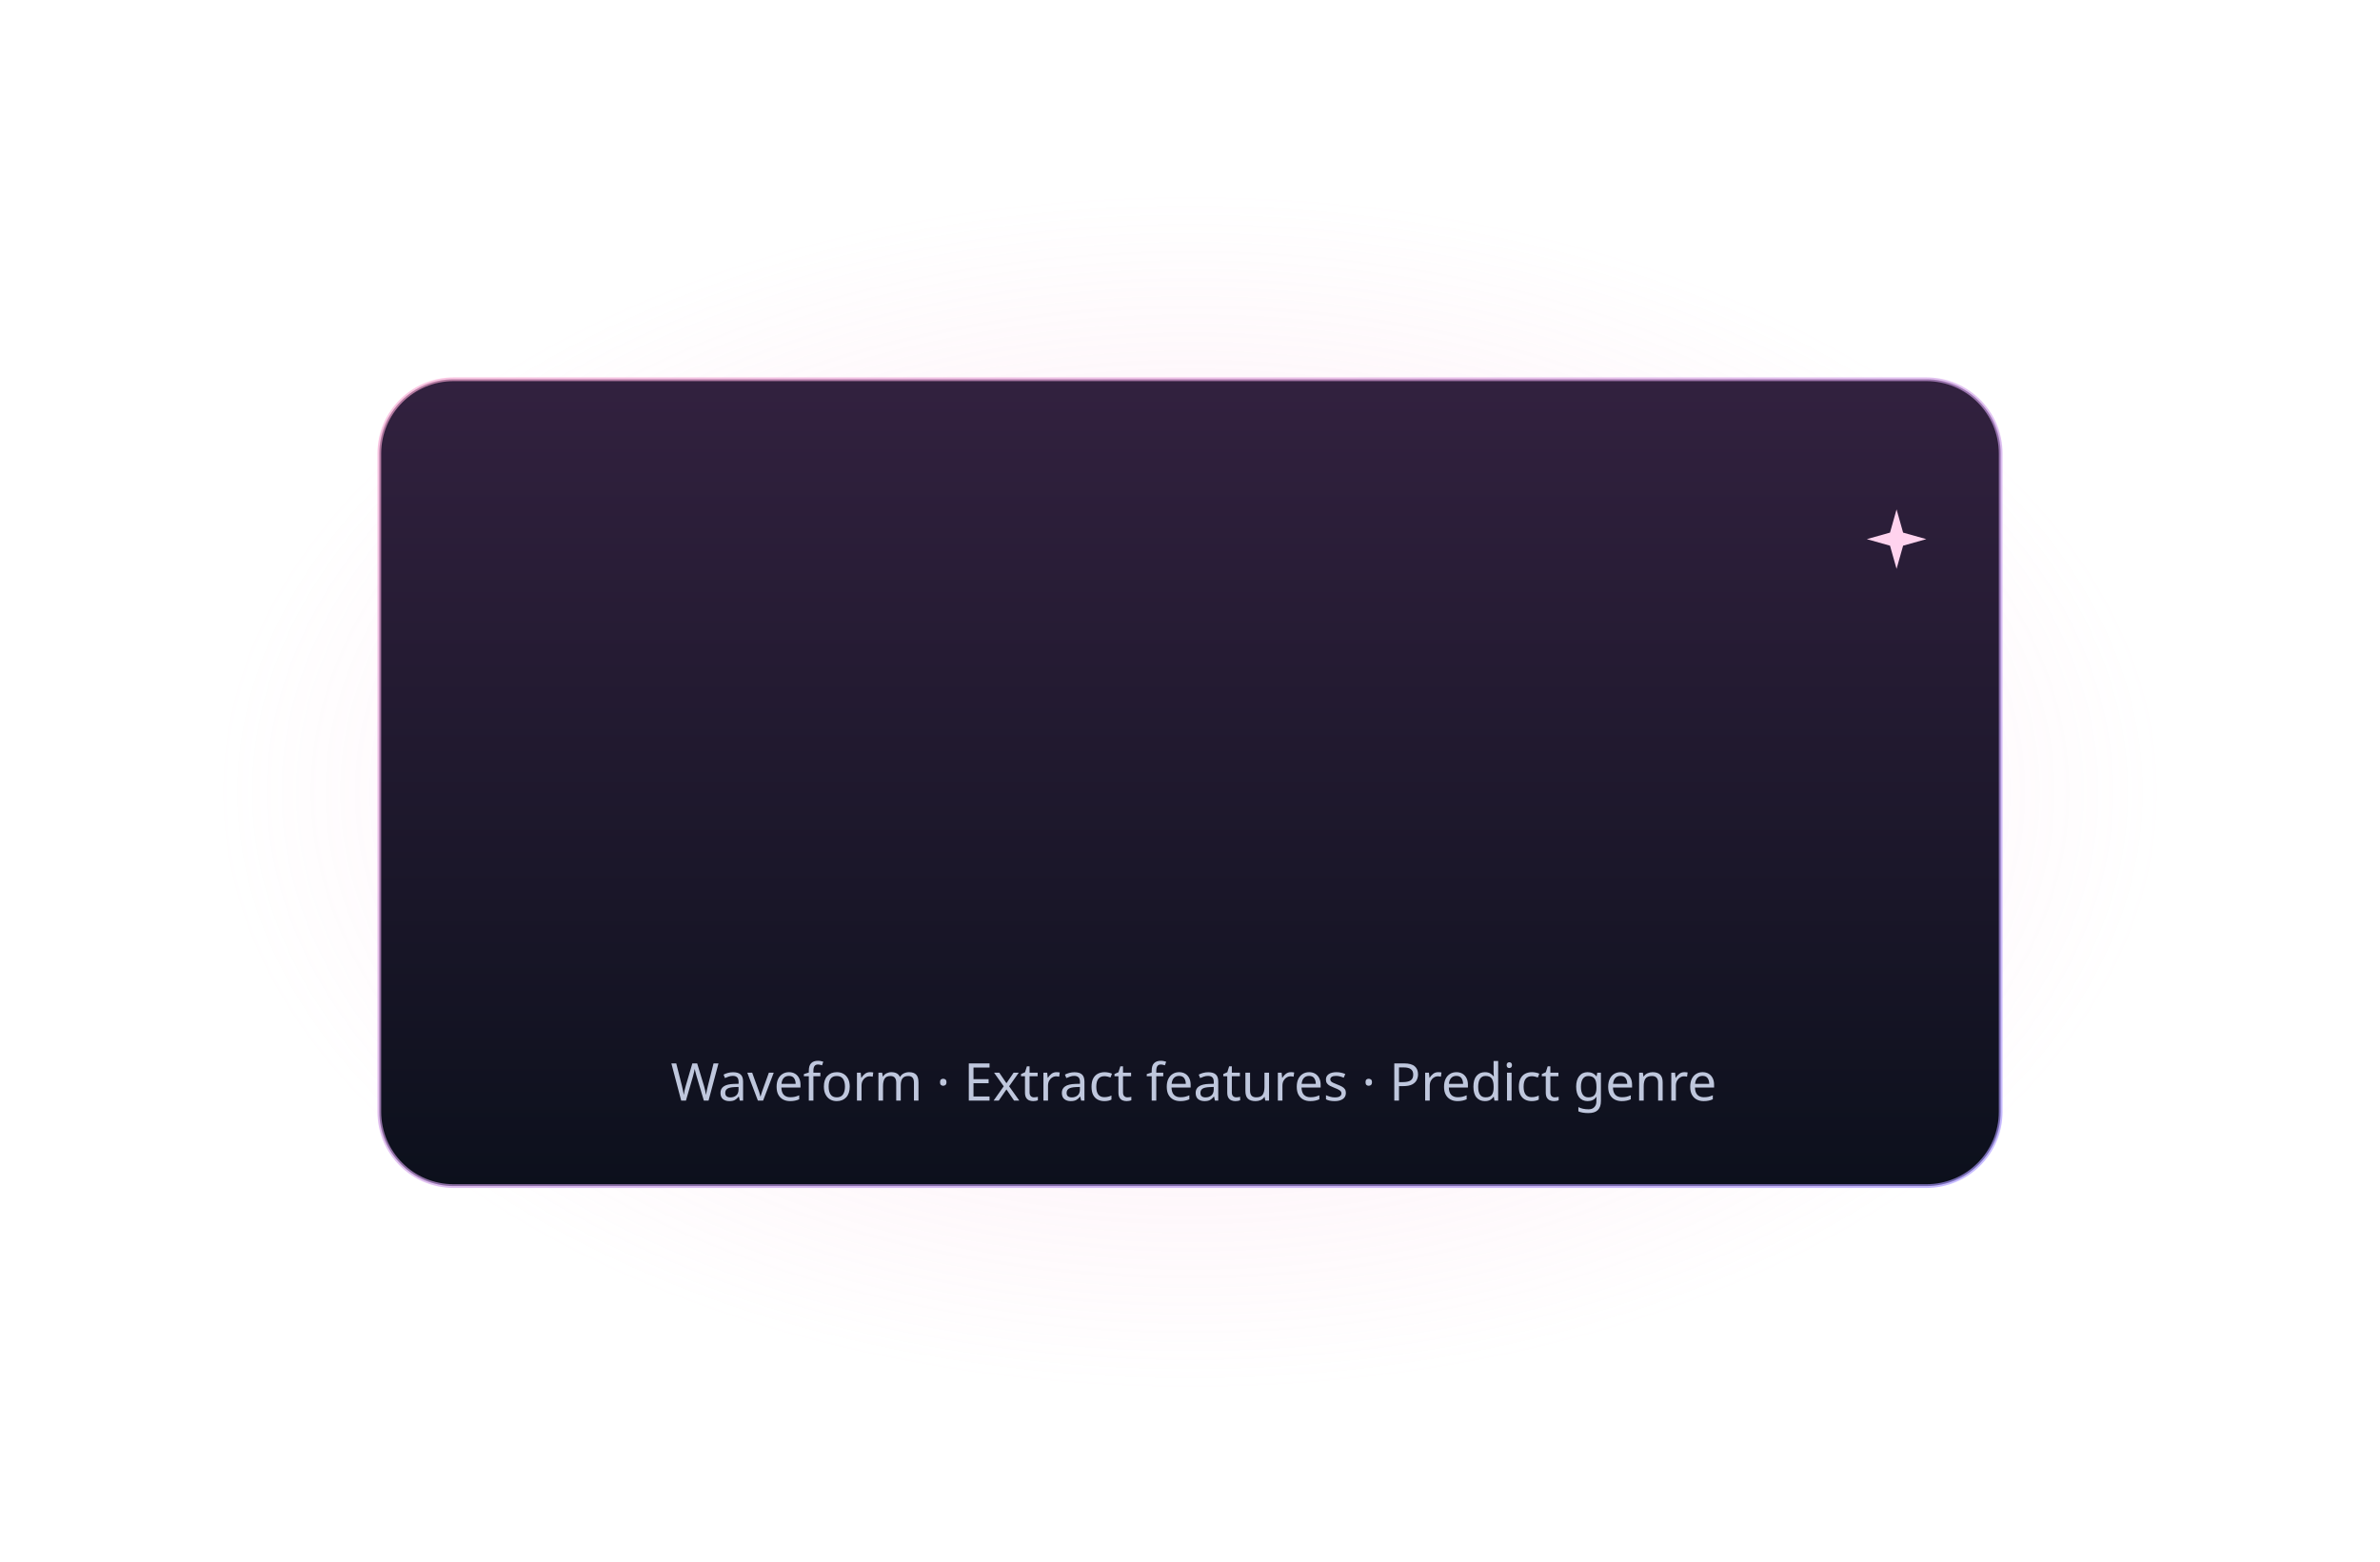
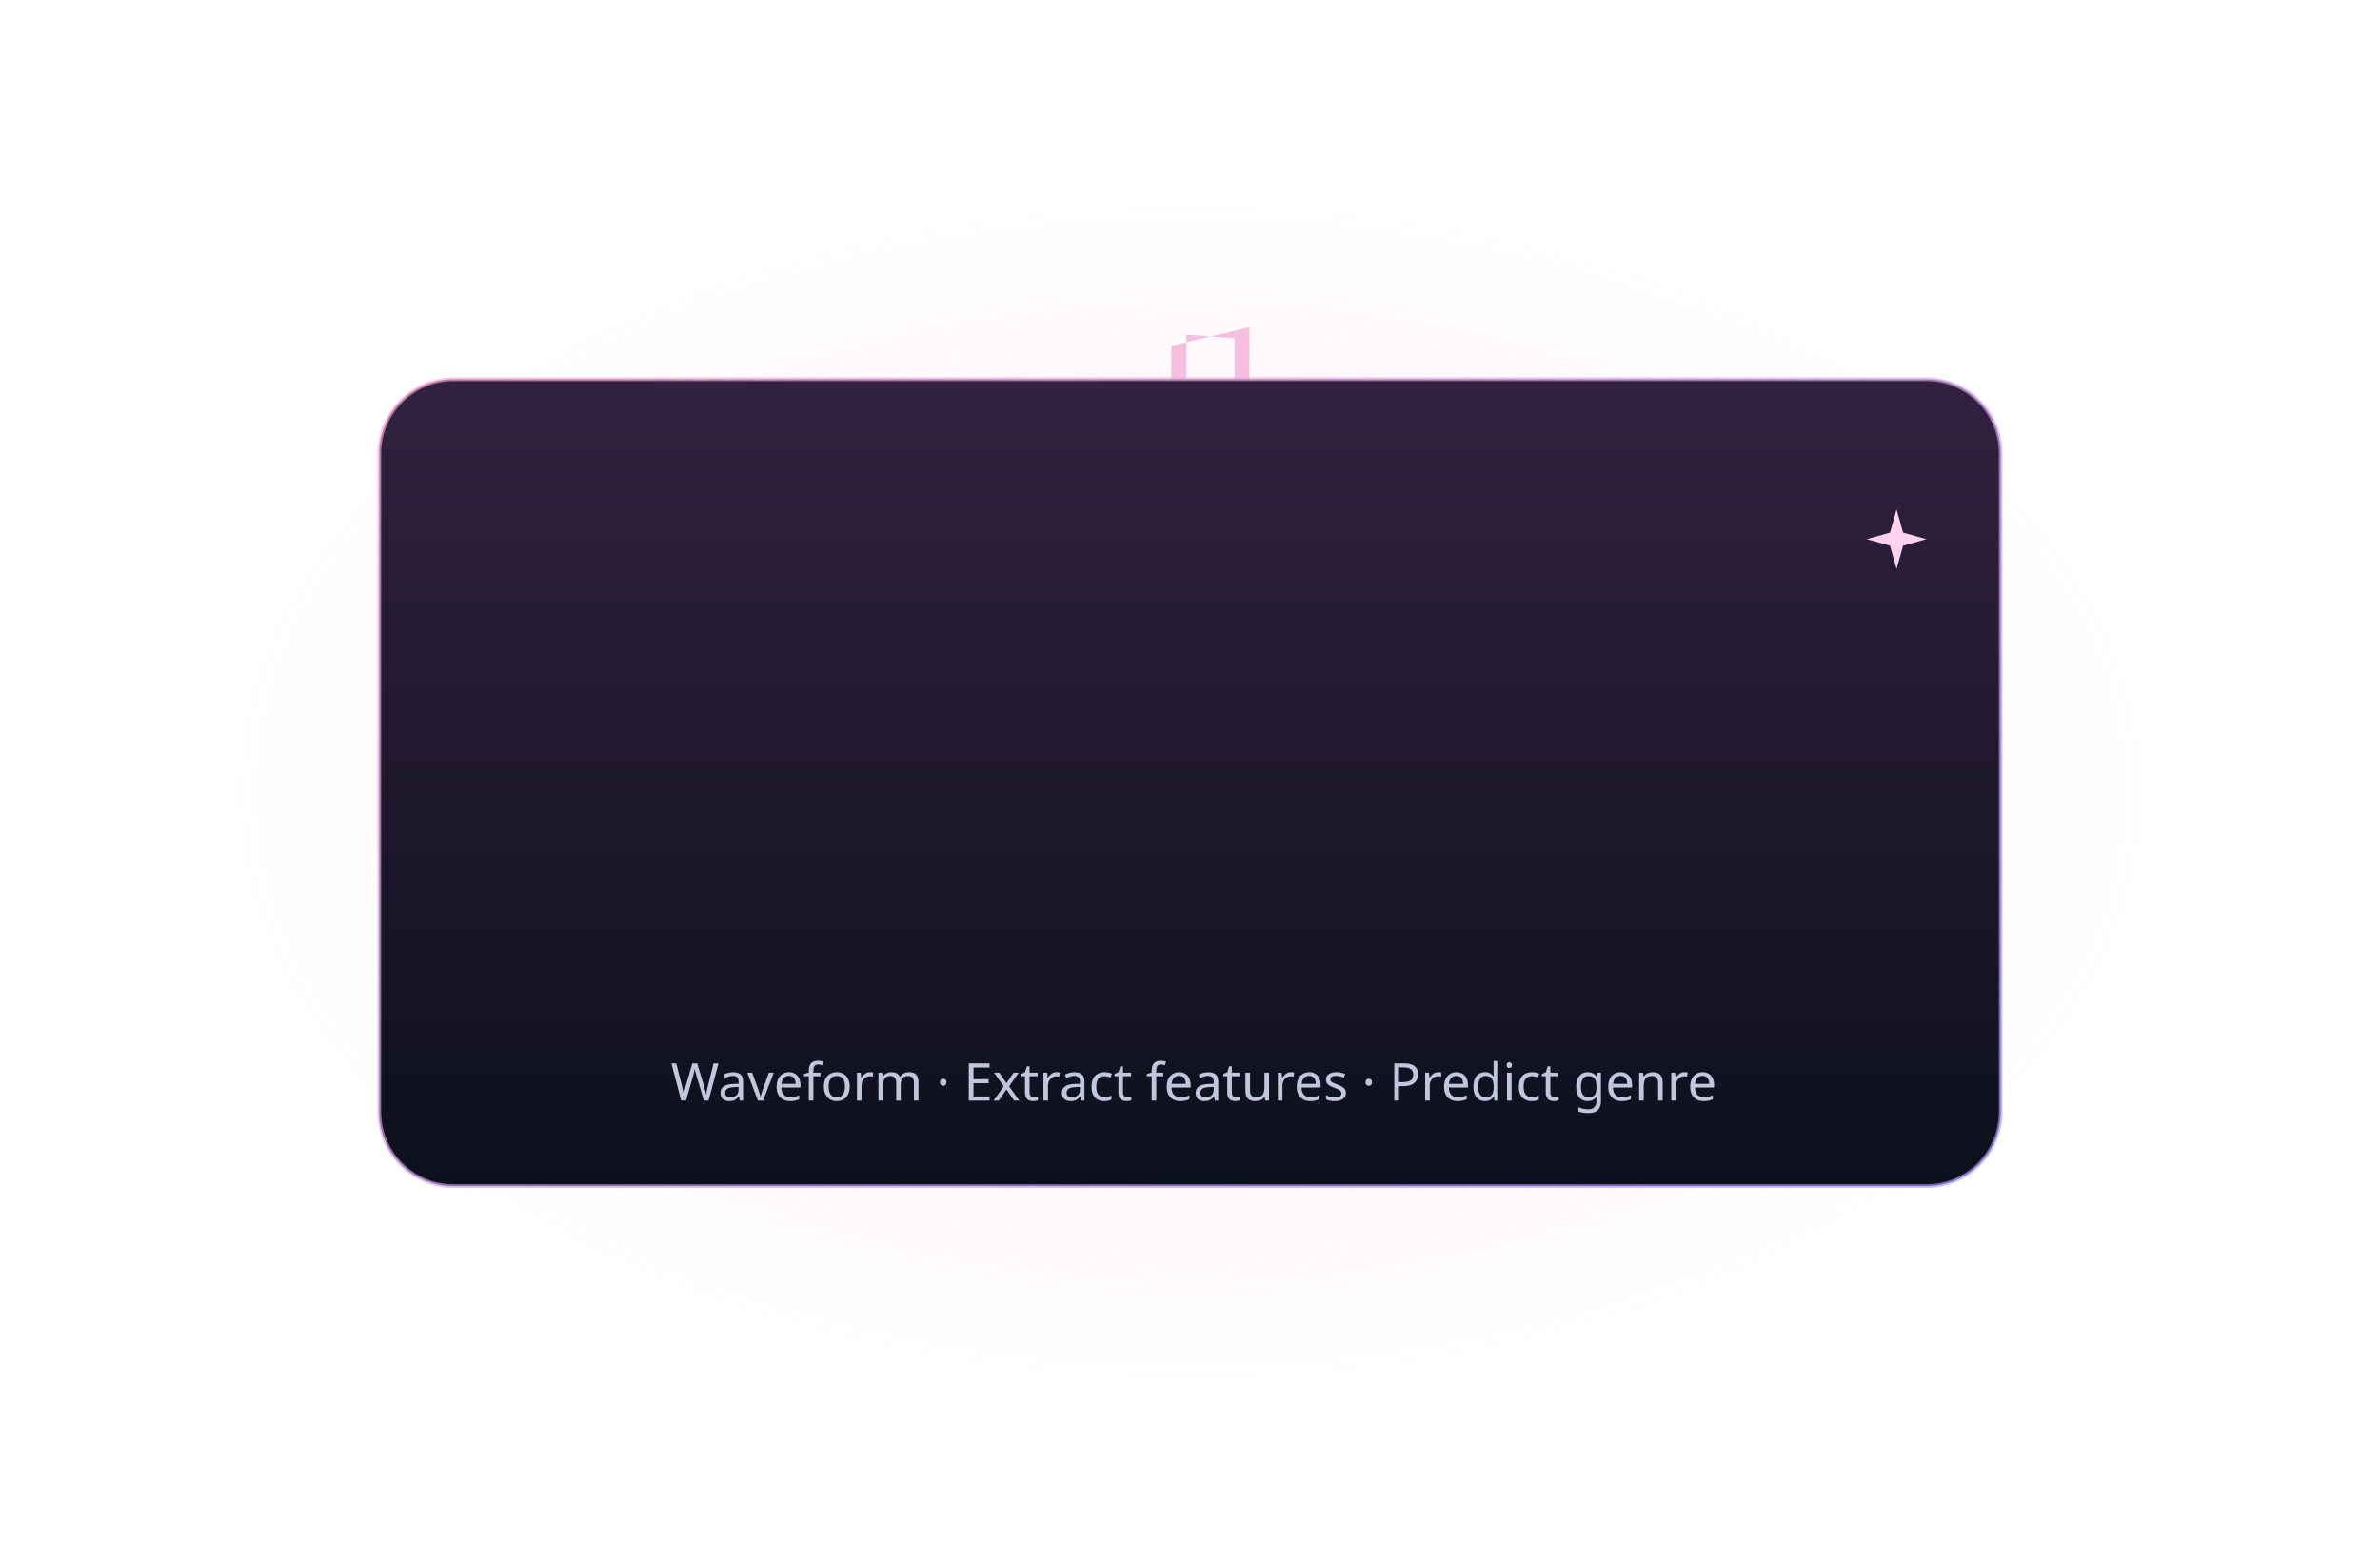
<svg xmlns="http://www.w3.org/2000/svg" viewBox="0 0 640 420" role="img" aria-labelledby="title">
  <defs>
    <linearGradient id="ink" x1="0" y1="0" x2="1" y2="1">
      <stop stop-color="#f7a8d1" />
      <stop offset="1" stop-color="#a998ff" />
    </linearGradient>
    <linearGradient id="panel" x1="0" y1="0" x2="0" y2="1">
      <stop stop-color="#32213f" />
      <stop offset="1" stop-color="#0c101c" />
    </linearGradient>
    <radialGradient id="light">
      <stop stop-color="#f7a8d1" stop-opacity=".26" />
      <stop offset="1" stop-color="#f7a8d1" stop-opacity="0" />
    </radialGradient>
  </defs>
  <style>
  .label{font:600 18px system-ui,sans-serif;fill:#eff3ff}
  .fine{font:500 14px system-ui,sans-serif;fill:#bfc7dd}
  .pulse{stroke-dasharray:4 14;animation:flow 2.7s linear infinite}
  @keyframes flow{to{stroke-dashoffset:-36}}
  @media(prefers-reduced-motion:reduce){.pulse{animation:none}}
</style>
  <ellipse cx="320" cy="213" rx="260" ry="160" fill="url(#light)" />
+   <g fill="#f7bfdf">
+     <path d="M319 90v27h-4v-24l21-5v25h-4v-22z" />
+     <ellipse cx="311" cy="117" rx="7" ry="4" />
+     <ellipse cx="328" cy="113" rx="7" ry="4" />
+   </g>
  <rect x="102" y="102" width="436" height="217" rx="20" fill="url(#panel)" stroke="url(#ink)" stroke-opacity=".66" opacity="1" />
  <path d="M125 198.5v15.0" fill="none" stroke="url(#ink)" stroke-width="2.5" stroke-linecap="round" stroke-linejoin="round" opacity="0.48" />
  <path d="M134 169.224v73.553" fill="none" stroke="url(#ink)" stroke-width="2.5" stroke-linecap="round" stroke-linejoin="round" opacity="0.61" />
  <path d="M143 150.447v111.106" fill="none" stroke="url(#ink)" stroke-width="2.5" stroke-linecap="round" stroke-linejoin="round" opacity="0.74" />
  <path d="M152 147.989v116.022" fill="none" stroke="url(#ink)" stroke-width="2.5" stroke-linecap="round" stroke-linejoin="round" opacity="0.87" />
  <path d="M161 160.527v90.945" fill="none" stroke="url(#ink)" stroke-width="2.5" stroke-linecap="round" stroke-linejoin="round" opacity="0.48" />
  <path d="M170 180.508v50.983" fill="none" stroke="url(#ink)" stroke-width="2.5" stroke-linecap="round" stroke-linejoin="round" opacity="0.61" />
  <path d="M179 197.959v16.082" fill="none" stroke="url(#ink)" stroke-width="2.5" stroke-linecap="round" stroke-linejoin="round" opacity="0.74" />
  <path d="M188 191.66v28.68" fill="none" stroke="url(#ink)" stroke-width="2.5" stroke-linecap="round" stroke-linejoin="round" opacity="0.87" />
  <path d="M197 195.907v20.187" fill="none" stroke="url(#ink)" stroke-width="2.5" stroke-linecap="round" stroke-linejoin="round" opacity="0.48" />
  <path d="M206 190.179v31.642" fill="none" stroke="url(#ink)" stroke-width="2.5" stroke-linecap="round" stroke-linejoin="round" opacity="0.61" />
  <path d="M215 181.363v49.273" fill="none" stroke="url(#ink)" stroke-width="2.5" stroke-linecap="round" stroke-linejoin="round" opacity="0.74" />
  <path d="M224 182.606v46.789" fill="none" stroke="url(#ink)" stroke-width="2.5" stroke-linecap="round" stroke-linejoin="round" opacity="0.87" />
  <path d="M233 196.813v18.374" fill="none" stroke="url(#ink)" stroke-width="2.5" stroke-linecap="round" stroke-linejoin="round" opacity="0.48" />
  <path d="M242 176.943v58.114" fill="none" stroke="url(#ink)" stroke-width="2.5" stroke-linecap="round" stroke-linejoin="round" opacity="0.61" />
  <path d="M251 153.846v104.308" fill="none" stroke="url(#ink)" stroke-width="2.5" stroke-linecap="round" stroke-linejoin="round" opacity="0.74" />
  <path d="M260 141.116v129.767" fill="none" stroke="url(#ink)" stroke-width="2.5" stroke-linecap="round" stroke-linejoin="round" opacity="0.87" />
  <path d="M269 145.175v121.651" fill="none" stroke="url(#ink)" stroke-width="2.5" stroke-linecap="round" stroke-linejoin="round" opacity="0.48" />
  <path d="M278 165.508v80.983" fill="none" stroke="url(#ink)" stroke-width="2.5" stroke-linecap="round" stroke-linejoin="round" opacity="0.61" />
  <path d="M287 194.766v22.469" fill="none" stroke="url(#ink)" stroke-width="2.5" stroke-linecap="round" stroke-linejoin="round" opacity="0.74" />
  <path d="M296 174.962v62.077" fill="none" stroke="url(#ink)" stroke-width="2.5" stroke-linecap="round" stroke-linejoin="round" opacity="0.87" />
  <path d="M305 159.213v93.574" fill="none" stroke="url(#ink)" stroke-width="2.5" stroke-linecap="round" stroke-linejoin="round" opacity="0.48" />
  <path d="M314 158.943v94.115" fill="none" stroke="url(#ink)" stroke-width="2.5" stroke-linecap="round" stroke-linejoin="round" opacity="0.61" />
  <path d="M323 171.003v69.994" fill="none" stroke="url(#ink)" stroke-width="2.5" stroke-linecap="round" stroke-linejoin="round" opacity="0.74" />
  <path d="M332 187.02v37.96" fill="none" stroke="url(#ink)" stroke-width="2.5" stroke-linecap="round" stroke-linejoin="round" opacity="0.87" />
  <path d="M341 197.714v16.571" fill="none" stroke="url(#ink)" stroke-width="2.5" stroke-linecap="round" stroke-linejoin="round" opacity="0.48" />
  <path d="M350 197.552v16.896" fill="none" stroke="url(#ink)" stroke-width="2.5" stroke-linecap="round" stroke-linejoin="round" opacity="0.61" />
  <path d="M359 187.459v37.083" fill="none" stroke="url(#ink)" stroke-width="2.5" stroke-linecap="round" stroke-linejoin="round" opacity="0.74" />
  <path d="M368 174.28v63.44" fill="none" stroke="url(#ink)" stroke-width="2.5" stroke-linecap="round" stroke-linejoin="round" opacity="0.87" />
  <path d="M377 167.262v77.475" fill="none" stroke="url(#ink)" stroke-width="2.5" stroke-linecap="round" stroke-linejoin="round" opacity="0.48" />
  <path d="M386 173.272v65.456" fill="none" stroke="url(#ink)" stroke-width="2.5" stroke-linecap="round" stroke-linejoin="round" opacity="0.61" />
  <path d="M395 193.103v25.793" fill="none" stroke="url(#ink)" stroke-width="2.5" stroke-linecap="round" stroke-linejoin="round" opacity="0.74" />
  <path d="M404 176.305v59.39" fill="none" stroke="url(#ink)" stroke-width="2.5" stroke-linecap="round" stroke-linejoin="round" opacity="0.87" />
  <path d="M413 151.321v109.358" fill="none" stroke="url(#ink)" stroke-width="2.5" stroke-linecap="round" stroke-linejoin="round" opacity="0.48" />
  <path d="M422 138.928v134.144" fill="none" stroke="url(#ink)" stroke-width="2.5" stroke-linecap="round" stroke-linejoin="round" opacity="0.61" />
  <path d="M431 144.127v123.747" fill="none" stroke="url(#ink)" stroke-width="2.5" stroke-linecap="round" stroke-linejoin="round" opacity="0.74" />
  <path d="M440 164.624v82.752" fill="none" stroke="url(#ink)" stroke-width="2.5" stroke-linecap="round" stroke-linejoin="round" opacity="0.87" />
  <path d="M449 191.919v28.161" fill="none" stroke="url(#ink)" stroke-width="2.5" stroke-linecap="round" stroke-linejoin="round" opacity="0.48" />
  <path d="M458 181.742v48.517" fill="none" stroke="url(#ink)" stroke-width="2.5" stroke-linecap="round" stroke-linejoin="round" opacity="0.61" />
  <path d="M467 170.43v71.14" fill="none" stroke="url(#ink)" stroke-width="2.5" stroke-linecap="round" stroke-linejoin="round" opacity="0.74" />
  <path d="M476 172.981v66.038" fill="none" stroke="url(#ink)" stroke-width="2.5" stroke-linecap="round" stroke-linejoin="round" opacity="0.87" />
  <path d="M485 184.498v43.004" fill="none" stroke="url(#ink)" stroke-width="2.5" stroke-linecap="round" stroke-linejoin="round" opacity="0.48" />
  <path d="M494 196.114v19.771" fill="none" stroke="url(#ink)" stroke-width="2.5" stroke-linecap="round" stroke-linejoin="round" opacity="0.61" />
  <path d="M503 197.365v17.271" fill="none" stroke="url(#ink)" stroke-width="2.5" stroke-linecap="round" stroke-linejoin="round" opacity="0.74" />
  <text x="321" y="296" text-anchor="middle" class="fine">Waveform · Extract features · Predict genre</text>
  <path d="M510 137l1.76 6.24 6.24 1.76-6.24 1.76-1.76 6.24-1.76-6.24-6.24-1.76 6.24-1.76z" fill="#ffd3ee" />
</svg>
